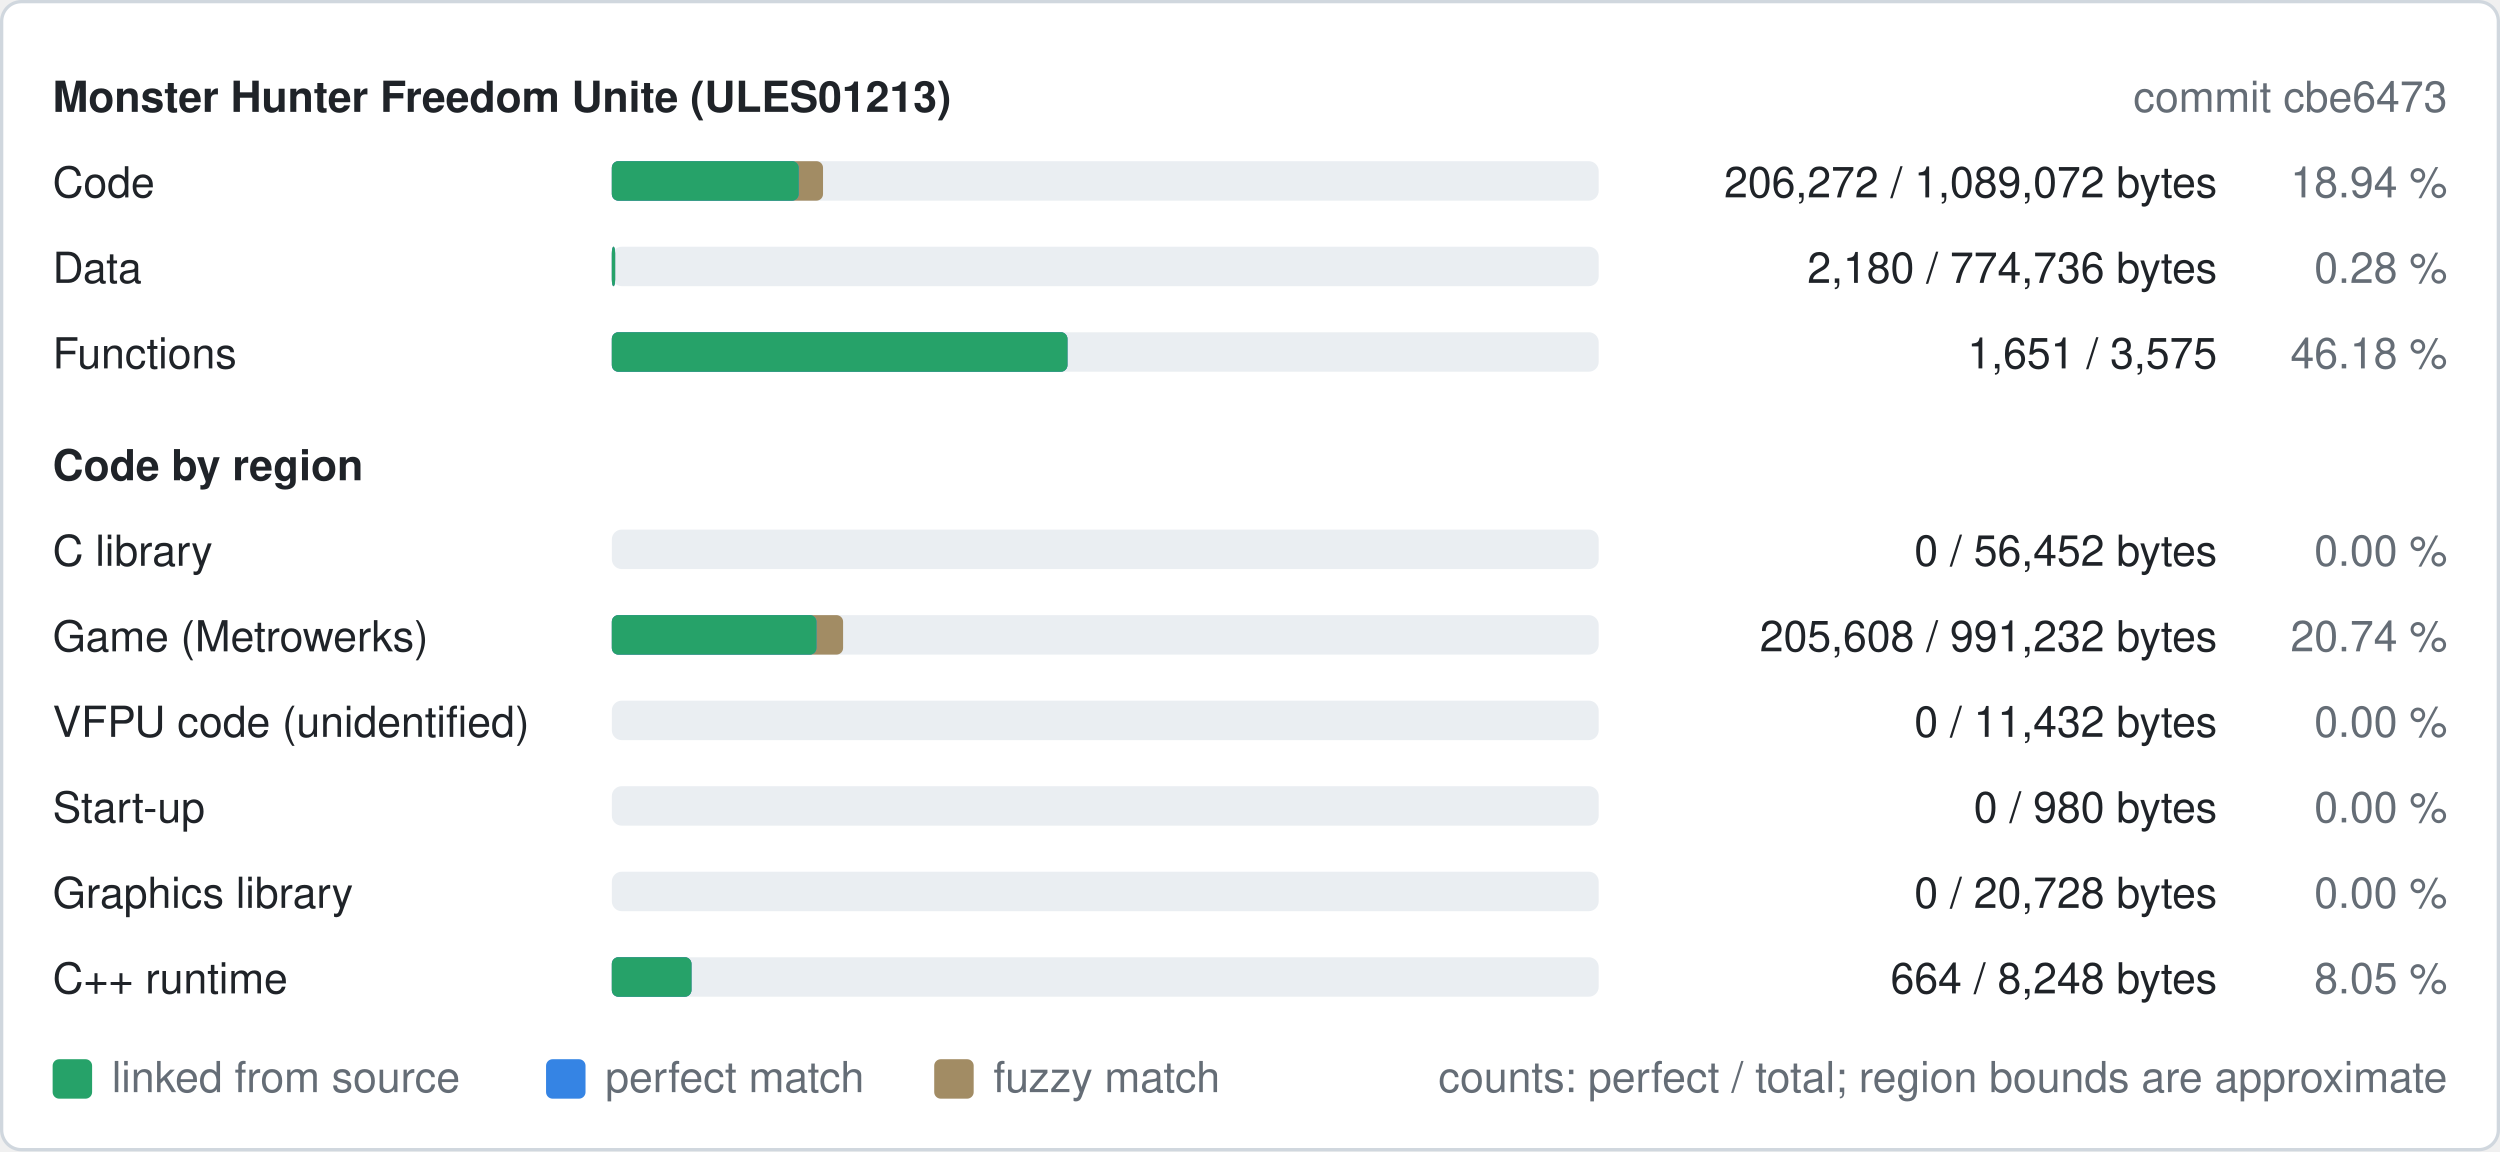
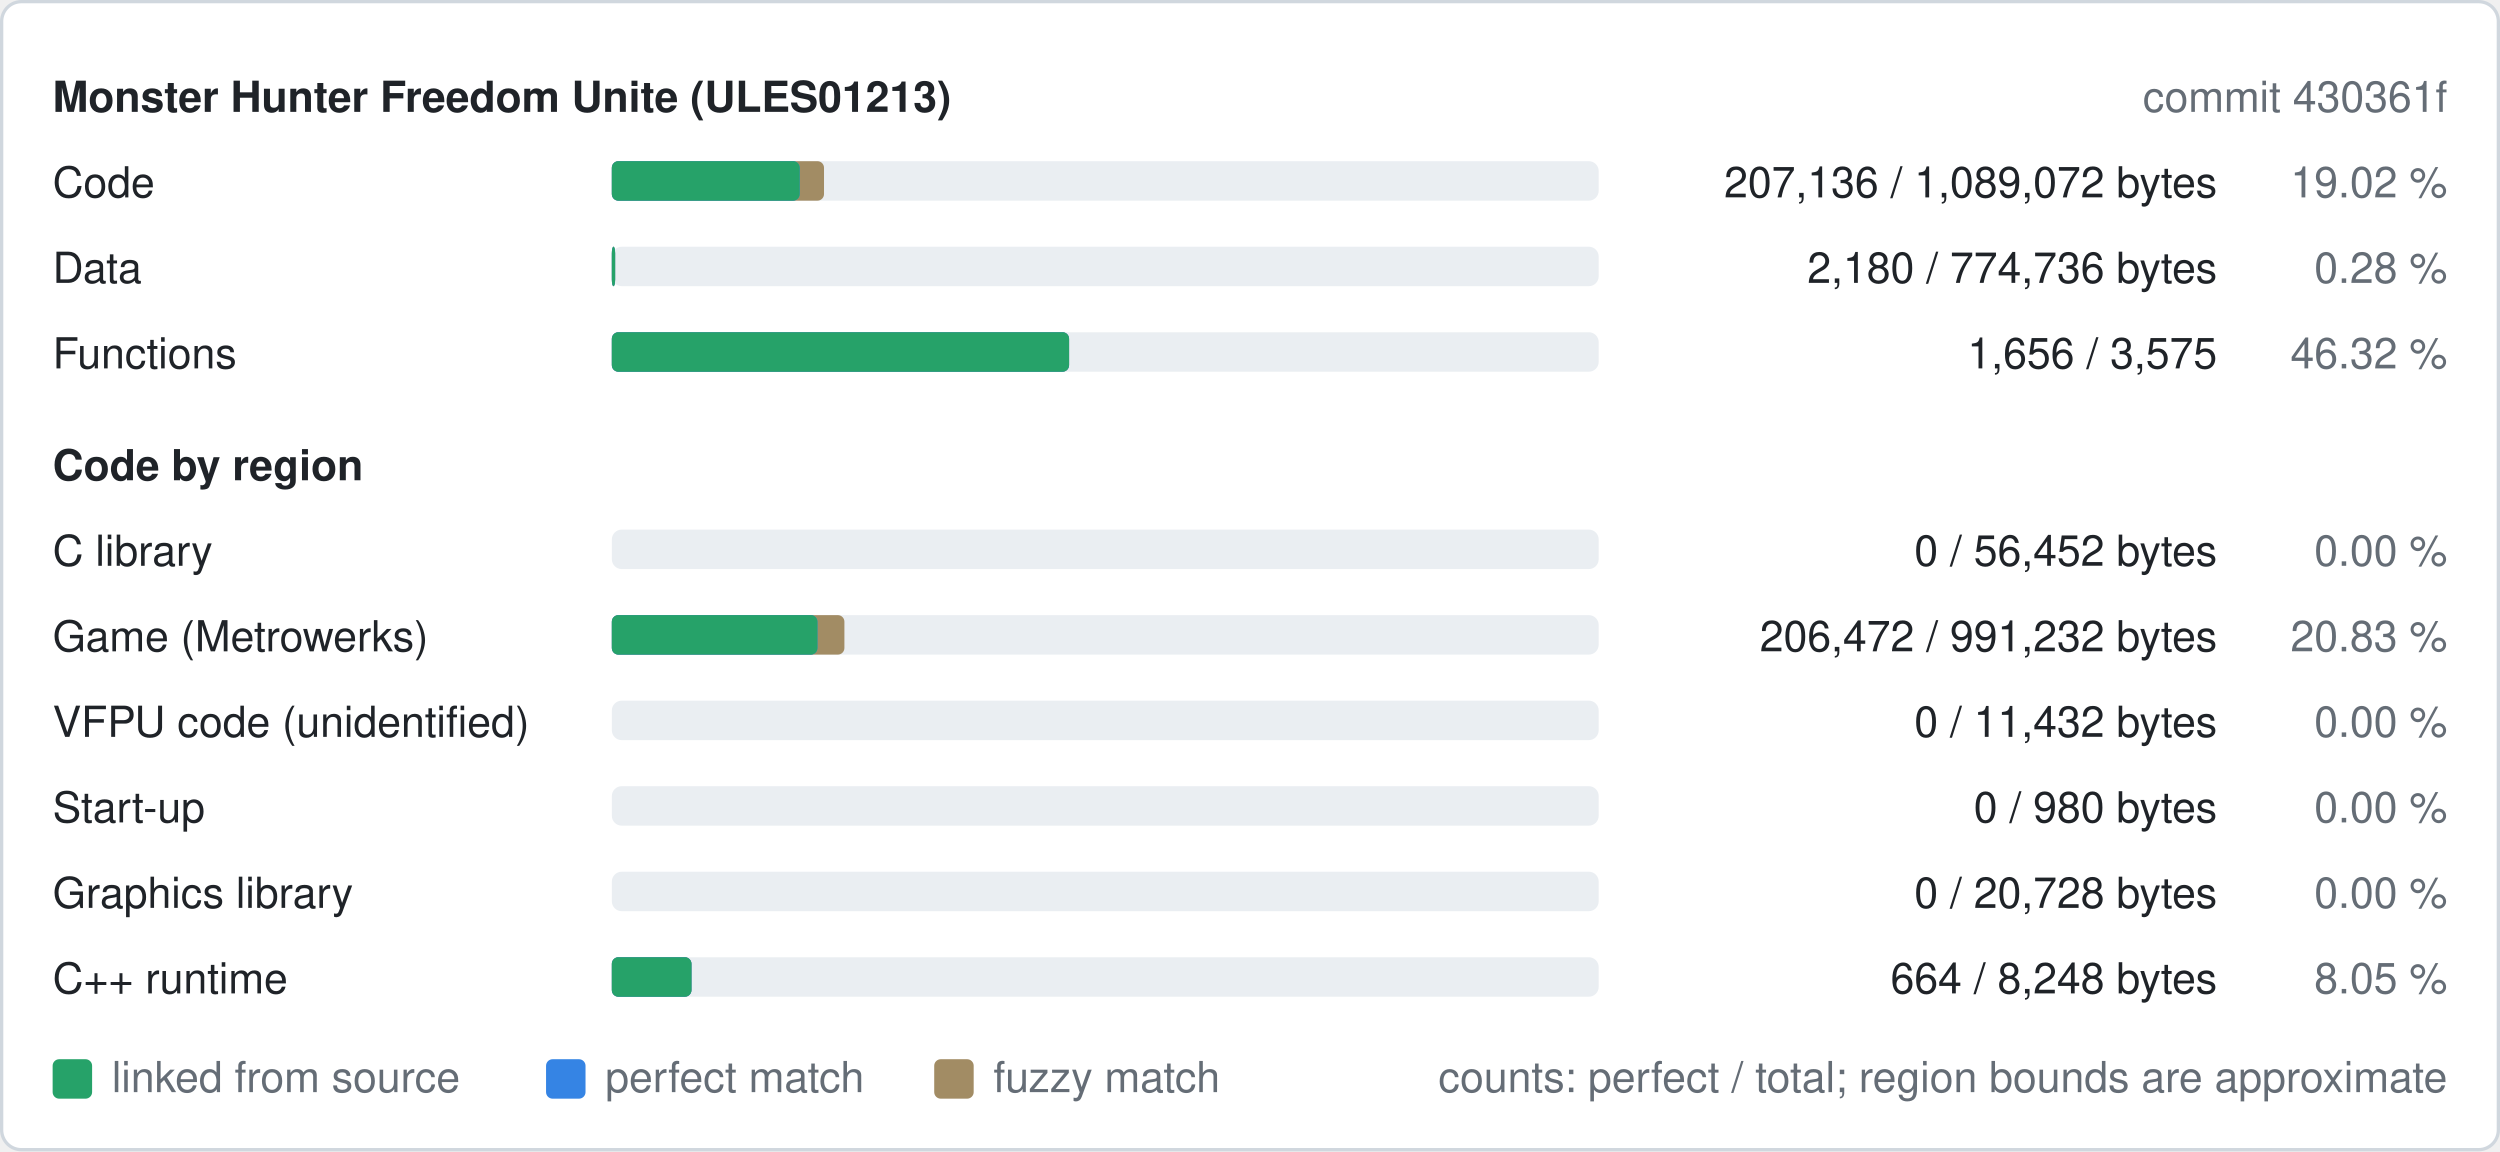
<svg xmlns="http://www.w3.org/2000/svg" width="760" height="350" viewBox="0 0 760 350" role="img" aria-label="Decompilation progress of ULES01213">
  <style>
text{font-family:-apple-system,BlinkMacSystemFont,"Segoe UI",Helvetica,Arial,sans-serif;font-size:13px}
.b{font-weight:600}
.bg{fill:#ffffff;stroke:#d0d7de}.t{fill:#1f2328}.m{fill:#656d76}.track{fill:#eaeef2}.fuzzy{fill:#a28c64}.perfect{fill:#3584e4}.linked{fill:#26a269}
@media (prefers-color-scheme: dark){.bg{fill:#0d1117;stroke:#30363d}.t{fill:#e6edf3}.m{fill:#8d96a0}.track{fill:#21262d}.fuzzy{fill:#a28c64}.perfect{fill:#3584e4}.linked{fill:#2ec27e}}
</style>
  <rect class="bg" x="0.5" y="0.5" width="759" height="349" rx="6" />
  <text class="t b" x="16" y="34">Monster Hunter Freedom Unite (ULES01213)</text>
-   <text class="m" x="744" y="34" text-anchor="end">commit cbe6473</text>
+   <text class="m" x="744" y="34" text-anchor="end">commit 430361f</text>
  <text class="t" x="16" y="60">Code</text>
  <rect class="track" x="186" y="49" width="300" height="12" rx="3" />
-   <rect class="fuzzy" x="186" y="49" width="64.2" height="12" rx="2" />
-   <rect class="perfect" x="186" y="49" width="56.8" height="12" rx="2" />
-   <rect class="linked" x="186" y="49" width="56.8" height="12" rx="2" />
-   <text class="t" x="674" y="60" text-anchor="end">206,272 / 1,089,072 bytes</text>
-   <text class="m" x="744" y="60" text-anchor="end">18.94 %</text>
+   <rect class="fuzzy" x="186" y="49" width="64.5" height="12" rx="2" />
+   <rect class="perfect" x="186" y="49" width="57.1" height="12" rx="2" />
+   <rect class="linked" x="186" y="49" width="57.1" height="12" rx="2" />
+   <text class="t" x="674" y="60" text-anchor="end">207,136 / 1,089,072 bytes</text>
+   <text class="m" x="744" y="60" text-anchor="end">19.02 %</text>
  <text class="t" x="16" y="86">Data</text>
  <rect class="track" x="186" y="75" width="300" height="12" rx="3" />
  <rect class="fuzzy" x="186" y="75" width="1.0" height="12" rx="2" />
  <rect class="perfect" x="186" y="75" width="1.0" height="12" rx="2" />
  <rect class="linked" x="186" y="75" width="1.0" height="12" rx="2" />
  <text class="t" x="674" y="86" text-anchor="end">2,180 / 774,736 bytes</text>
  <text class="m" x="744" y="86" text-anchor="end">0.28 %</text>
  <text class="t" x="16" y="112">Functions</text>
  <rect class="track" x="186" y="101" width="300" height="12" rx="3" />
-   <rect class="fuzzy" x="186" y="101" width="138.5" height="12" rx="2" />
-   <rect class="perfect" x="186" y="101" width="138.5" height="12" rx="2" />
-   <rect class="linked" x="186" y="101" width="138.5" height="12" rx="2" />
-   <text class="t" x="674" y="112" text-anchor="end">1,651 / 3,575</text>
-   <text class="m" x="744" y="112" text-anchor="end">46.18 %</text>
+   <rect class="fuzzy" x="186" y="101" width="139.0" height="12" rx="2" />
+   <rect class="perfect" x="186" y="101" width="139.0" height="12" rx="2" />
+   <rect class="linked" x="186" y="101" width="139.0" height="12" rx="2" />
+   <text class="t" x="674" y="112" text-anchor="end">1,656 / 3,575</text>
+   <text class="m" x="744" y="112" text-anchor="end">46.32 %</text>
  <text class="t b" x="16" y="146">Code by region</text>
  <text class="t" x="16" y="172">C library</text>
  <rect class="track" x="186" y="161" width="300" height="12" rx="3" />
  <text class="t" x="674" y="172" text-anchor="end">0 / 56,452 bytes</text>
  <text class="m" x="744" y="172" text-anchor="end">0.00 %</text>
  <text class="t" x="16" y="198">Game (Metrowerks)</text>
  <rect class="track" x="186" y="187" width="300" height="12" rx="3" />
-   <rect class="fuzzy" x="186" y="187" width="70.3" height="12" rx="2" />
-   <rect class="perfect" x="186" y="187" width="62.2" height="12" rx="2" />
-   <rect class="linked" x="186" y="187" width="62.2" height="12" rx="2" />
-   <text class="t" x="674" y="198" text-anchor="end">205,608 / 991,232 bytes</text>
-   <text class="m" x="744" y="198" text-anchor="end">20.74 %</text>
+   <rect class="fuzzy" x="186" y="187" width="70.7" height="12" rx="2" />
+   <rect class="perfect" x="186" y="187" width="62.5" height="12" rx="2" />
+   <rect class="linked" x="186" y="187" width="62.5" height="12" rx="2" />
+   <text class="t" x="674" y="198" text-anchor="end">206,472 / 991,232 bytes</text>
+   <text class="m" x="744" y="198" text-anchor="end">20.83 %</text>
  <text class="t" x="16" y="224">VFPU code (unidentified)</text>
  <rect class="track" x="186" y="213" width="300" height="12" rx="3" />
  <text class="t" x="674" y="224" text-anchor="end">0 / 11,432 bytes</text>
  <text class="m" x="744" y="224" text-anchor="end">0.00 %</text>
  <text class="t" x="16" y="250">Start-up</text>
  <rect class="track" x="186" y="239" width="300" height="12" rx="3" />
  <text class="t" x="674" y="250" text-anchor="end">0 / 980 bytes</text>
  <text class="m" x="744" y="250" text-anchor="end">0.00 %</text>
  <text class="t" x="16" y="276">Graphics library</text>
  <rect class="track" x="186" y="265" width="300" height="12" rx="3" />
  <text class="t" x="674" y="276" text-anchor="end">0 / 20,728 bytes</text>
  <text class="m" x="744" y="276" text-anchor="end">0.00 %</text>
  <text class="t" x="16" y="302">C++ runtime</text>
  <rect class="track" x="186" y="291" width="300" height="12" rx="3" />
  <rect class="fuzzy" x="186" y="291" width="24.2" height="12" rx="2" />
  <rect class="perfect" x="186" y="291" width="24.2" height="12" rx="2" />
  <rect class="linked" x="186" y="291" width="24.2" height="12" rx="2" />
  <text class="t" x="674" y="302" text-anchor="end">664 / 8,248 bytes</text>
  <text class="m" x="744" y="302" text-anchor="end">8.05 %</text>
  <rect class="linked" x="16" y="322" width="12" height="12" rx="2" />
  <text class="m" x="34" y="332">linked from source</text>
  <rect class="perfect" x="166" y="322" width="12" height="12" rx="2" />
  <text class="m" x="184" y="332">perfect match</text>
  <rect class="fuzzy" x="284" y="322" width="12" height="12" rx="2" />
  <text class="m" x="302" y="332">fuzzy match</text>
  <text class="m" x="744" y="332" text-anchor="end">counts: perfect / total; region bounds are approximate</text>
</svg>
